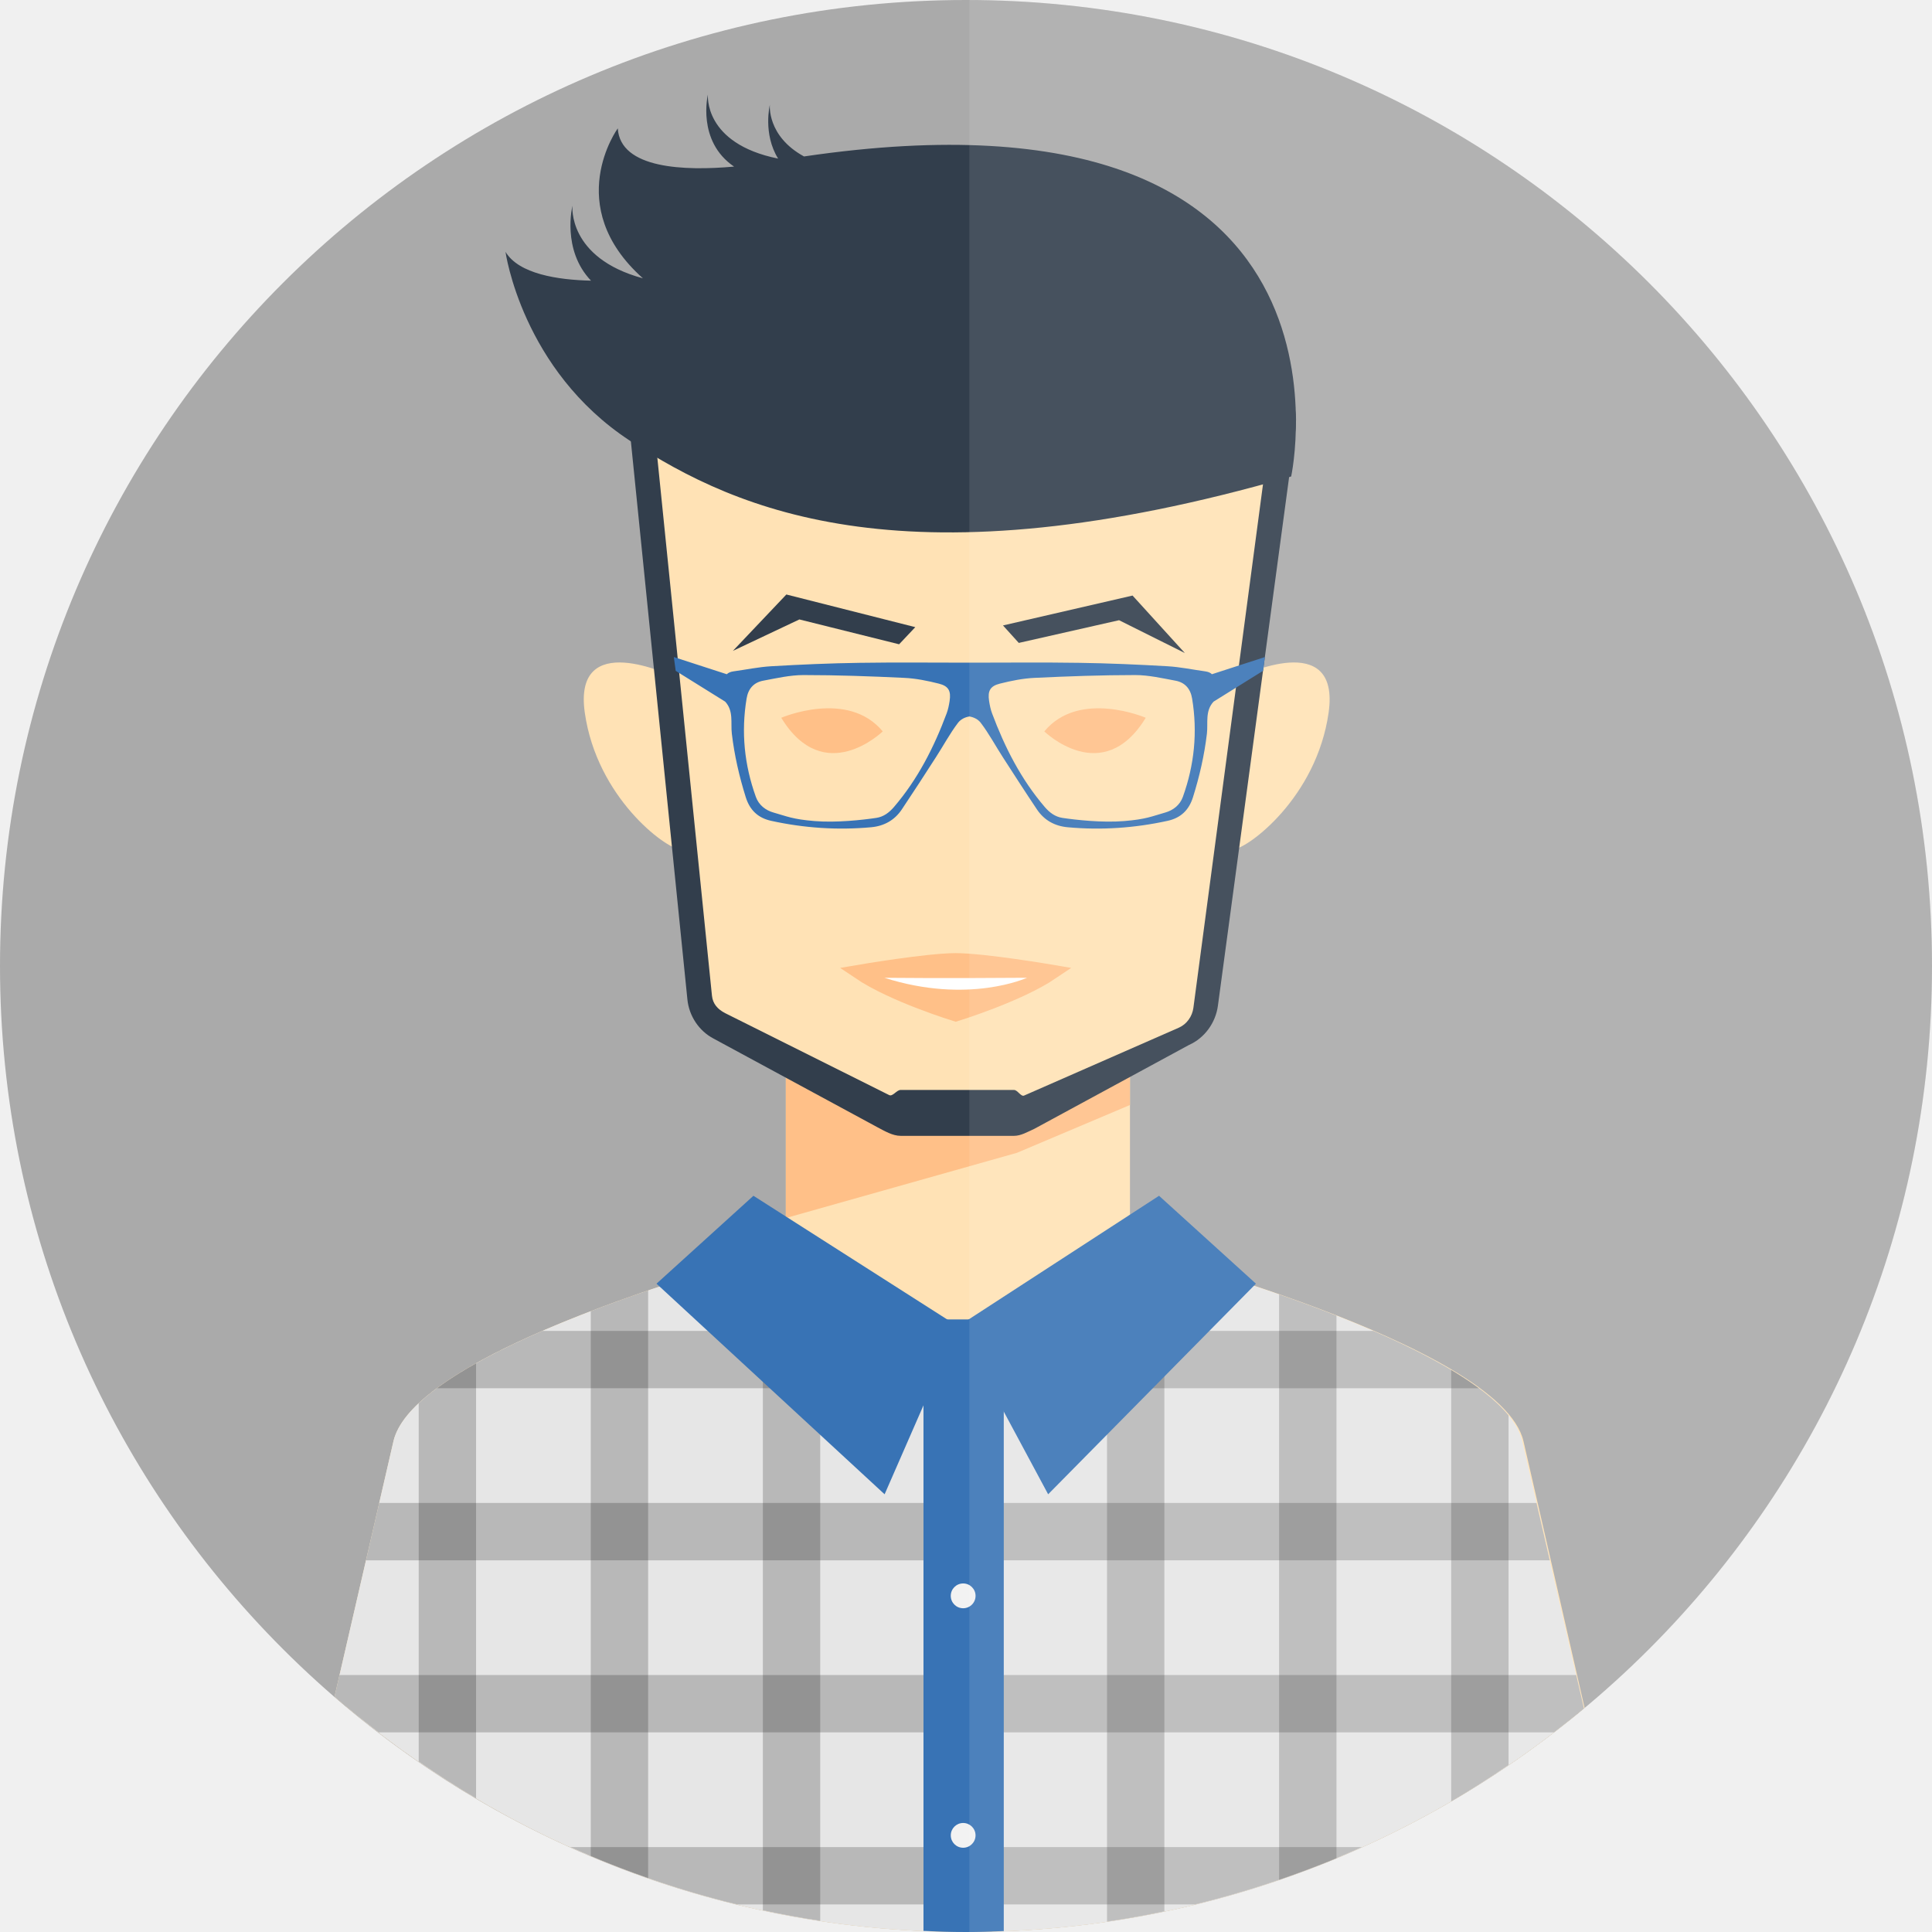
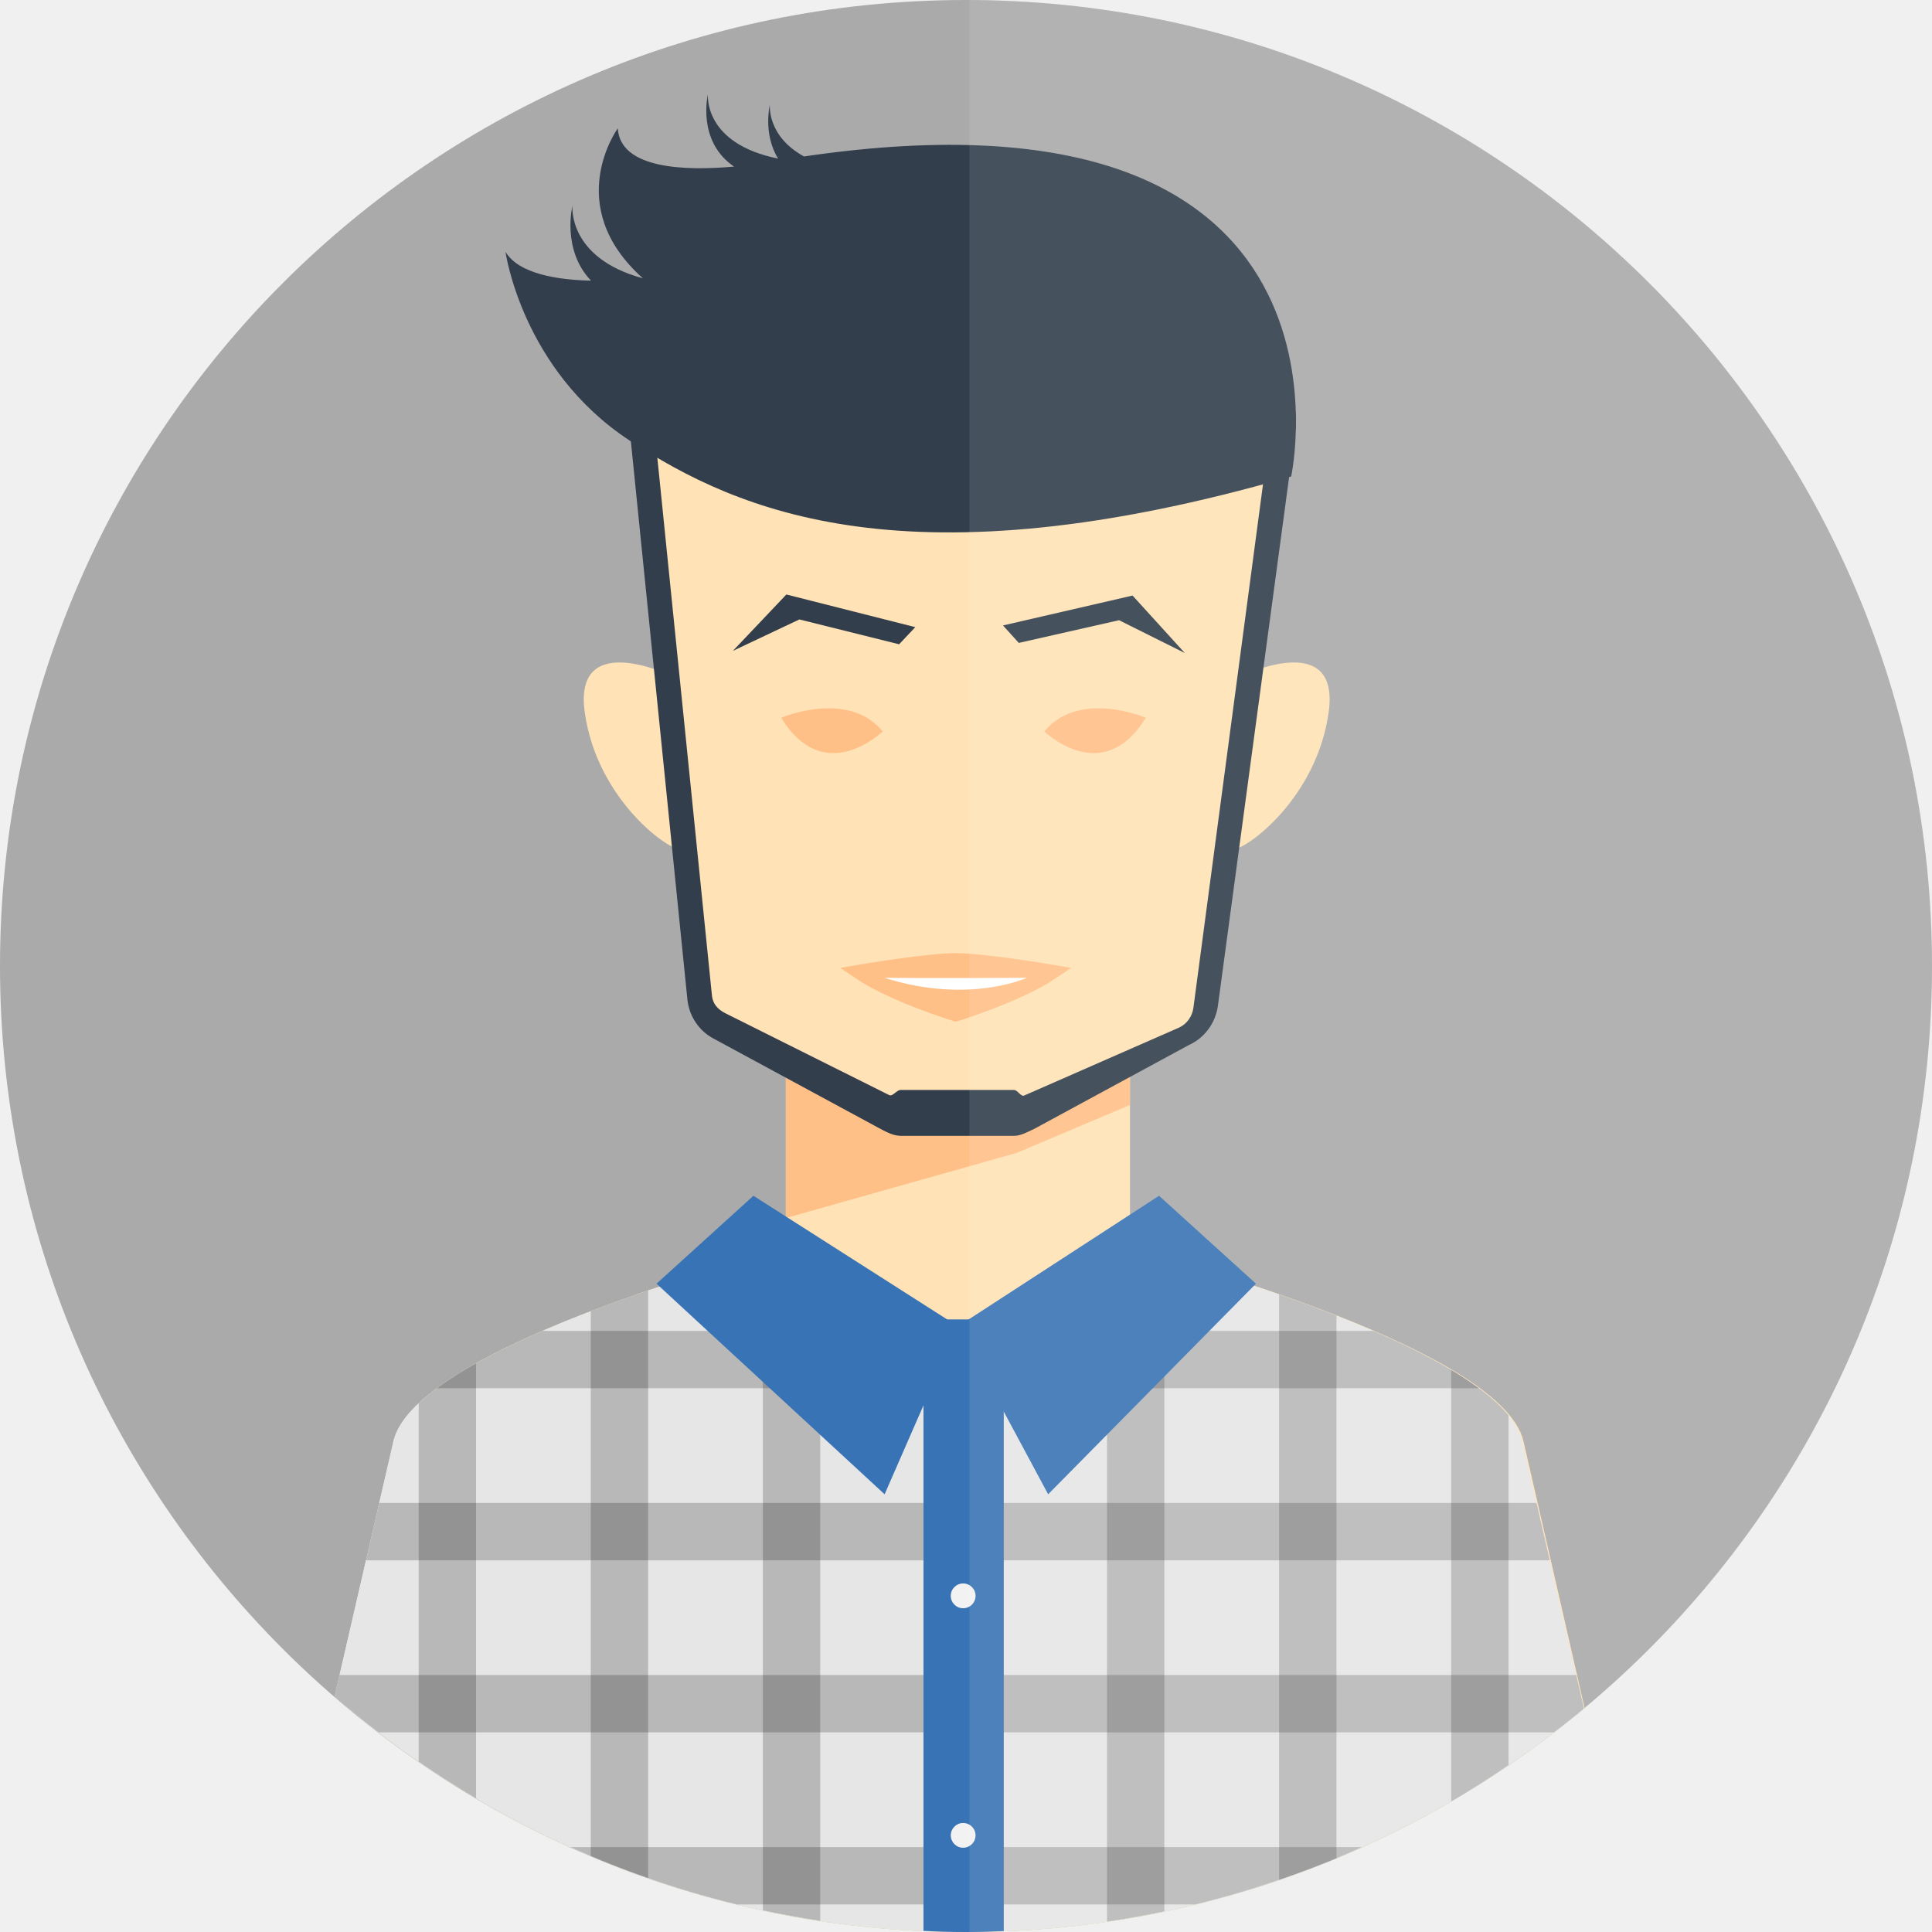
<svg xmlns="http://www.w3.org/2000/svg" version="1.1" id="avatar-designer" x="0px" y="0px" width="100px" height="100px" viewBox="0 0 100 100" style="enable-background:new 0 0 100 100;" xml:space="preserve">
  <style type="text/css">
- 	
- 		.st0{fill:#AAAAAA;}
- 		.st1{fill:#323E4C;}
- 		.st2{fill:#FFC088;stroke:#FFC088;stroke-width:0.75;}
- 		.st3{fill:#E6E6E6;}
- 		.st4{opacity:0.2;enable-background:new;}
- 		.st5{fill:#F2F2F2;}
- 		.st6{opacity:0.1;fill:#FFFFFF;enable-background:new;}
- 		.st7{fill:#FFC088;}
- 		.st8{fill:#FFE2B5;}
- 		.st9{fill:#FFFFFF;}
- 		.st10{fill:#323E4C;}
- 		.st11{fill:#3873B5;}
- 	
- 	</style>
+ 
+ 	.st0{fill:#AAAAAA;}
+ 	.st1{fill:#E6E6E6;}
+ 	.st2{opacity:0.2;enable-background:new;}
+ 	.st3{fill:#F2F2F2;}
+ 	.st4{fill:#FFC088;stroke:#FFC088;stroke-width:0.75;}
+ 	.st5{opacity:0.1;fill:#FFFFFF;enable-background:new;}
+ 	.st6{fill:#FFC088;}
+ 	.st7{fill:#FFE2B5;}
+ 	.st8{fill:#FFFFFF;}
+ 	.st9{fill:#323E4C;}
+ 	.st10{fill:#3873B5;}
+ 
+ </style>
  <circle class="st0" cx="50" cy="50" r="50" />
-   <path class="st8" d="M50,100c12.182,0,23.343-4.361,32.018-11.602   c-0.984-4.307-2.434-10.645-3.162-13.797c-1.164-5.043-20.369-9.975-20.369-9.975   v-9.398h-8.906h-8.906v9.398c0,0-19.145,4.932-20.309,9.975   c-0.696,3.014-2.062,8.939-3.049,13.219C26.082,95.402,37.5,100,50,100z" />
-   <polygon class="st7" points="58.486,57.195 52.636,59.67 40.674,63.045 40.674,55.229   58.486,55.229 " />
-   <path class="st8" d="M34.811,35.004c0,0-5.17-2.514-4.542,1.887   c0.628,4.398,4.177,7.018,4.916,7.068C35.924,44.012,34.811,35.004,34.811,35.004z   " />
-   <path class="st8" d="M64.225,35.004c0,0,5.172-2.514,4.543,1.887   c-0.627,4.398-4.176,7.018-4.916,7.068C63.113,44.012,64.225,35.004,64.225,35.004   z" />
-   <path class="st10" d="M64.535,21.99L64.535,21.99 M64.524,19.008h-0.001h-29.406   c-0.725,0-1.414,0.447-1.898,0.984c-0.485,0.535-0.721,1.322-0.647,2.043   l3.008,29.699c0.087,0.854,0.597,1.627,1.358,2.025l8.49,4.594   c0.367,0.191,0.773,0.438,1.188,0.438h5.875c0.355,0,0.71-0.213,1.035-0.357   l8.014-4.346c0.814-0.361,1.384-1.154,1.5-2.039l4.01-29.771   c0.021-0.135,0.033-0.422,0.033-0.562C67.082,20.303,65.938,19.008,64.524,19.008   L64.524,19.008z" />
-   <path class="st8" d="M46.615,56.416c-0.207,0-0.41,0.359-0.594,0.264L37.531,52.439   c-0.381-0.199-0.636-0.475-0.68-0.902L33.844,21.924   c-0.036-0.359,0.081-0.879,0.323-1.146c0.243-0.268,0.587-0.582,0.95-0.582   h29.406c0.367,0,0.718,0.344,0.961,0.621c0.242,0.277,0.354,0.738,0.307,1.104   l-4.021,30.244c-0.058,0.441-0.342,0.846-0.748,1.025l-8.014,3.516   c-0.163,0.072-0.34-0.289-0.518-0.289H46.615z" />
-   <path class="st3" d="M50,100c12.166,0,23.314-4.35,31.984-11.574   c-0.994-4.307-2.461-10.664-3.189-13.824c-0.828-3.592-10.78-7.127-16.438-8.863   c-0.449-0.018-0.898-0.027-1.346-0.021L49.58,69.375l-11.432-3.658   c-0.447-0.006-0.896,0.004-1.346,0.021c-5.657,1.736-15.609,5.271-16.438,8.863   c-0.696,3.014-2.062,8.939-3.049,13.219C26.082,95.402,37.5,100,50,100z" />
-   <path class="st4" d="M51.11,68.887L49.58,69.375l-1.53-0.488H28.078   c-2.096,0.908-4.043,1.914-5.466,2.969H76.547   c-1.422-1.055-3.369-2.061-5.465-2.969H51.11z" />
-   <path class="st4" d="M18.944,80.762h61.272c-0.24-1.035-0.471-2.039-0.686-2.969H19.629   C19.414,78.725,19.184,79.727,18.944,80.762z" />
-   <path class="st4" d="M17.316,87.82c0.739,0.641,1.506,1.252,2.282,1.848h60.829   c0.527-0.404,1.047-0.816,1.557-1.242c-0.127-0.545-0.26-1.125-0.398-1.727   H17.574C17.486,87.082,17.399,87.459,17.316,87.82z" />
-   <path class="st4" d="M38.15,98.574h23.698c2.996-0.729,5.886-1.727,8.643-2.969H29.521   C32.275,96.846,35.158,97.846,38.15,98.574z" />
-   <path class="st4" d="M78.082,73.26c-0.658-0.805-1.701-1.596-2.969-2.354v22.332   c1.014-0.59,2.002-1.223,2.969-1.881V73.26z" />
-   <path class="st4" d="M66.206,66.998v30.303c1.003-0.344,1.996-0.711,2.97-1.115V68.098   C68.179,67.705,67.177,67.338,66.206,66.998z" />
-   <path class="st4" d="M57.299,66.906v32.555c1-0.146,1.989-0.324,2.969-0.529V65.955   L57.299,66.906z" />
-   <path class="st4" d="M49.58,69.375l-1.188-0.379v30.967C48.928,99.98,49.461,100,50,100   c0.456,0,0.908-0.018,1.361-0.031V68.805L49.58,69.375z" />
-   <path class="st4" d="M39.486,66.145v32.732c0.979,0.211,1.969,0.393,2.969,0.545V67.096   L39.486,66.145z" />
-   <path class="st4" d="M30.578,67.867v28.205c0.975,0.412,1.965,0.789,2.97,1.139V66.793   C32.584,67.123,31.583,67.482,30.578,67.867z" />
-   <path class="st4" d="M21.672,72.631v18.545c0.967,0.668,1.955,1.305,2.969,1.904v-22.516    C23.453,71.229,22.427,71.922,21.672,72.631z" />
-   <path class="st11" d="M47.799,99.943C48.529,99.977,49.262,100,50,100   c0.656,0,1.306-0.025,1.955-0.049V68.293h-4.156V99.943z" />
-   <polygon class="st1" points="37.934,33.689 40.702,30.771 47.375,32.461 46.538,33.348 41.375,32.062   " />
-   <polygon class="st1" points="61.327,33.801 58.621,30.826 51.914,32.373 52.732,33.277   57.922,32.102 " />
-   <path class="st2" d="M49.467,49.709c-1.471,0-4.998,0.602-4.998,0.602   c1.764,1.193,4.998,2.182,4.998,2.182s3.232-0.988,4.997-2.182   C54.464,50.311,50.936,49.709,49.467,49.709z" />
-   <path class="st9" d="M45.775,50.609c0,0,2.939,0.037,7.383,0   C53.158,50.609,50.132,52,45.775,50.609z" />
-   <path class="st10" d="M41.616,8.098c-1.928-1.051-1.769-2.672-1.769-2.672   s-0.367,1.498,0.428,2.783c-3.888-0.785-3.633-3.318-3.633-3.318   s-0.592,2.41,1.353,3.732c-2.562,0.23-5.89,0.119-6.019-1.979   c0,0-2.914,4.002,1.297,7.758c0,0-0.006,0-0.008,0   c-3.901-1.061-3.636-3.752-3.636-3.752s-0.567,2.281,0.962,3.877   c-1.713-0.039-3.738-0.344-4.426-1.492c0,0,0.844,6.111,6.443,9.779   c5.6,3.67,14.443,7.562,34.223,1.848C66.832,24.662,71.356,3.723,41.616,8.098z" />
-   <circle class="st5" cx="49.853" cy="82.601" r="0.642" />
-   <circle class="st5" cx="49.853" cy="94.998" r="0.641" />
-   <polygon class="st11" points="38.998,61.893 33.981,66.443 45.787,77.344 49.586,68.652 " />
-   <polygon class="st11" points="59.992,61.893 65.008,66.443 54.252,77.344 49.586,68.652 " />
-   <path class="st7" d="M59.304,37.152c0,0-3.439-1.482-5.251,0.705   C54.053,37.857,57.076,40.805,59.304,37.152z" />
-   <path class="st7" d="M40.438,37.152c0,0,3.439-1.482,5.252,0.705   C45.689,37.857,42.665,40.805,40.438,37.152z" />
-   <path class="st11" d="M62.729,34.898c-0.079-0.08-0.195-0.127-0.343-0.148   c-0.657-0.09-1.31-0.229-1.968-0.266c-1.52-0.088-3.04-0.154-4.562-0.176   c-1.894-0.029-3.787-0.008-5.682-0.008s-3.788-0.021-5.682,0.008   c-1.523,0.021-3.043,0.088-4.562,0.176c-0.658,0.037-1.311,0.176-1.968,0.266   c-0.147,0.021-0.264,0.068-0.343,0.148l-2.741-0.889l0.096,0.713l2.56,1.594   c0.449,0.482,0.279,1.105,0.346,1.662c0.133,1.123,0.385,2.215,0.722,3.291   c0.209,0.658,0.625,1.066,1.313,1.217c1.709,0.375,3.434,0.49,5.177,0.332   c0.67-0.062,1.209-0.363,1.583-0.918c0.597-0.891,1.178-1.791,1.758-2.691   c0.389-0.598,0.725-1.232,1.154-1.797c0.137-0.18,0.354-0.289,0.588-0.328   c0.234,0.039,0.451,0.148,0.588,0.328c0.43,0.564,0.766,1.199,1.154,1.797   c0.58,0.9,1.161,1.801,1.758,2.691c0.374,0.555,0.912,0.855,1.583,0.918   C57,42.977,58.725,42.861,60.434,42.486c0.688-0.15,1.104-0.559,1.313-1.217   c0.337-1.076,0.589-2.168,0.722-3.291c0.066-0.557-0.104-1.18,0.346-1.662   l2.56-1.594l0.096-0.713L62.729,34.898z M49.152,36.283   c-0.033,0.217-0.078,0.438-0.154,0.643c-0.655,1.754-1.495,3.406-2.723,4.84   c-0.25,0.293-0.541,0.512-0.918,0.568c-0.705,0.105-2.059,0.258-3.199,0.164   c-1.142-0.094-1.428-0.246-2.121-0.441c-0.402-0.113-0.76-0.379-0.914-0.811   c-0.596-1.654-0.768-3.352-0.479-5.092c0.084-0.51,0.373-0.832,0.861-0.922   c0.692-0.129,1.392-0.291,2.087-0.291c1.735,0,3.47,0.062,5.204,0.145   c0.604,0.027,1.211,0.15,1.799,0.299C49.104,35.512,49.23,35.77,49.152,36.283z    M61.225,41.246c-0.154,0.432-0.512,0.697-0.914,0.811   c-0.693,0.195-0.979,0.348-2.121,0.441c-1.141,0.094-2.494-0.059-3.199-0.164   c-0.377-0.057-0.668-0.275-0.918-0.568c-1.228-1.434-2.067-3.086-2.723-4.84   C51.273,36.721,51.229,36.5,51.195,36.283c-0.078-0.514,0.049-0.771,0.557-0.898   c0.588-0.148,1.195-0.271,1.799-0.299c1.734-0.082,3.469-0.145,5.204-0.145   c0.695,0,1.395,0.162,2.087,0.291c0.488,0.09,0.777,0.412,0.861,0.922   C61.992,37.895,61.82,39.592,61.225,41.246z" />
-   <path class="st6" d="M50.174,0.004v99.992C77.707,99.9,100,77.555,100,50   C100,22.443,77.707,0.098,50.174,0.004z" />
+   <path class="st7" d="M50,100c12.182,0,23.343-4.361,32.018-11.602  c-0.984-4.307-2.434-10.645-3.162-13.797c-1.164-5.043-20.369-9.975-20.369-9.975  v-9.398h-8.906h-8.906v9.398c0,0-19.145,4.932-20.309,9.975  c-0.696,3.014-2.062,8.939-3.049,13.219C26.082,95.402,37.5,100,50,100z" />
+   <polygon class="st6" points="58.486,57.195 52.636,59.67 40.674,63.045 40.674,55.229   58.486,55.229 " />
+   <path class="st7" d="M34.811,35.004c0,0-5.17-2.514-4.542,1.887  c0.628,4.398,4.177,7.018,4.916,7.068C35.924,44.012,34.811,35.004,34.811,35.004z  " />
+   <path class="st7" d="M64.225,35.004c0,0,5.172-2.514,4.543,1.887  c-0.627,4.398-4.176,7.018-4.916,7.068C63.113,44.012,64.225,35.004,64.225,35.004  z" />
+   <path class="st9" d="M64.535,21.99L64.535,21.99 M64.524,19.008h-0.001h-29.406  c-0.725,0-1.414,0.447-1.898,0.984c-0.485,0.535-0.721,1.322-0.647,2.043  l3.008,29.699c0.087,0.854,0.597,1.627,1.358,2.025l8.49,4.594  c0.367,0.191,0.773,0.438,1.188,0.438h5.875c0.355,0,0.71-0.213,1.035-0.357  l8.014-4.346c0.814-0.361,1.384-1.154,1.5-2.039l4.01-29.771  c0.021-0.135,0.033-0.422,0.033-0.562C67.082,20.303,65.938,19.008,64.524,19.008  L64.524,19.008z" />
+   <path class="st7" d="M46.615,56.416c-0.207,0-0.41,0.359-0.594,0.264L37.531,52.439  c-0.381-0.199-0.636-0.475-0.68-0.902L33.844,21.924  c-0.036-0.359,0.081-0.879,0.323-1.146c0.243-0.268,0.587-0.582,0.95-0.582  h29.406c0.367,0,0.718,0.344,0.961,0.621c0.242,0.277,0.354,0.738,0.307,1.104  l-4.021,30.244c-0.058,0.441-0.342,0.846-0.748,1.025l-8.014,3.516  c-0.163,0.072-0.34-0.289-0.518-0.289H46.615z" />
+   <path class="st1" d="M50,100c12.166,0,23.314-4.35,31.984-11.574  c-0.994-4.307-2.461-10.664-3.189-13.824c-0.828-3.592-10.78-7.127-16.438-8.863  c-0.449-0.018-0.898-0.027-1.346-0.021L49.58,69.375l-11.432-3.658  c-0.447-0.006-0.896,0.004-1.346,0.021c-5.657,1.736-15.609,5.271-16.438,8.863  c-0.696,3.014-2.062,8.939-3.049,13.219C26.082,95.402,37.5,100,50,100z" />
+   <path class="st2" d="M51.11,68.887L49.58,69.375l-1.53-0.488H28.078  c-2.096,0.908-4.043,1.914-5.466,2.969H76.547c-1.422-1.055-3.369-2.061-5.465-2.969  H51.11z" />
+   <path class="st2" d="M18.944,80.762h61.272c-0.24-1.035-0.471-2.039-0.686-2.969H19.629  C19.414,78.725,19.184,79.727,18.944,80.762z" />
+   <path class="st2" d="M17.316,87.82c0.739,0.641,1.506,1.252,2.282,1.848h60.829  c0.527-0.404,1.047-0.816,1.557-1.242c-0.127-0.545-0.26-1.125-0.398-1.727H17.574  C17.486,87.082,17.399,87.459,17.316,87.82z" />
+   <path class="st2" d="M38.15,98.574h23.698c2.996-0.729,5.886-1.727,8.643-2.969H29.521  C32.275,96.846,35.158,97.846,38.15,98.574z" />
+   <path class="st2" d="M78.082,73.26c-0.658-0.805-1.701-1.596-2.969-2.354v22.332  c1.014-0.59,2.002-1.223,2.969-1.881V73.26z" />
+   <path class="st2" d="M66.206,66.998v30.303c1.003-0.344,1.996-0.711,2.97-1.115V68.098  C68.179,67.705,67.177,67.338,66.206,66.998z" />
+   <path class="st2" d="M57.299,66.906v32.555c1-0.146,1.989-0.324,2.969-0.529V65.955  L57.299,66.906z" />
+   <path class="st2" d="M49.58,69.375l-1.188-0.379v30.967C48.928,99.98,49.461,100,50,100  c0.456,0,0.908-0.018,1.361-0.031V68.805L49.58,69.375z" />
+   <path class="st2" d="M39.486,66.145v32.732c0.979,0.211,1.969,0.393,2.969,0.545V67.096  L39.486,66.145z" />
+   <path class="st2" d="M30.578,67.867v28.205c0.975,0.412,1.965,0.789,2.97,1.139V66.793  C32.584,67.123,31.583,67.482,30.578,67.867z" />
+   <path class="st2" d="M21.672,72.631v18.545c0.967,0.668,1.955,1.305,2.969,1.904v-22.516  C23.453,71.229,22.427,71.922,21.672,72.631z" />
+   <path class="st10" d="M47.799,99.943C48.529,99.977,49.262,100,50,100  c0.656,0,1.306-0.025,1.955-0.049V68.293h-4.156V99.943z" />
+   <polygon class="st9" points="37.934,33.689 40.702,30.771 47.375,32.461 46.538,33.348 41.375,32.062   " />
+   <polygon class="st9" points="61.327,33.801 58.621,30.826 51.914,32.373 52.732,33.277   57.922,32.102 " />
+   <path class="st4" d="M49.467,49.709c-1.471,0-4.998,0.602-4.998,0.602  c1.764,1.193,4.998,2.182,4.998,2.182s3.232-0.988,4.997-2.182  C54.464,50.311,50.936,49.709,49.467,49.709z" />
+   <path class="st8" d="M45.775,50.609c0,0,2.939,0.037,7.383,0  C53.158,50.609,50.132,52,45.775,50.609z" />
+   <path class="st9" d="M41.616,8.098c-1.928-1.051-1.769-2.672-1.769-2.672  s-0.367,1.498,0.428,2.783c-3.888-0.785-3.633-3.318-3.633-3.318  s-0.592,2.41,1.353,3.732c-2.562,0.23-5.89,0.119-6.019-1.979  c0,0-2.914,4.002,1.297,7.758c0,0-0.006,0-0.008,0  c-3.901-1.061-3.636-3.752-3.636-3.752s-0.567,2.281,0.962,3.877  c-1.713-0.039-3.738-0.344-4.426-1.492c0,0,0.844,6.111,6.443,9.779  c5.6,3.67,14.443,7.562,34.223,1.848C66.832,24.662,71.356,3.723,41.616,8.098z" />
+   <circle class="st3" cx="49.853" cy="82.601" r="0.642" />
+   <circle class="st3" cx="49.853" cy="94.998" r="0.641" />
+   <polygon class="st10" points="38.998,61.893 33.981,66.443 45.787,77.344 49.586,68.652 " />
+   <polygon class="st10" points="59.992,61.893 65.008,66.443 54.252,77.344 49.586,68.652 " />
+   <path class="st6" d="M59.304,37.152c0,0-3.439-1.482-5.251,0.705  C54.053,37.857,57.076,40.805,59.304,37.152z" />
+   <path class="st6" d="M40.438,37.152c0,0,3.439-1.482,5.252,0.705  C45.689,37.857,42.665,40.805,40.438,37.152z" />
+   <path class="st5" d="M50.174,0.004v99.992C77.707,99.9,100,77.555,100,50  C100,22.443,77.707,0.098,50.174,0.004z" />
</svg>
